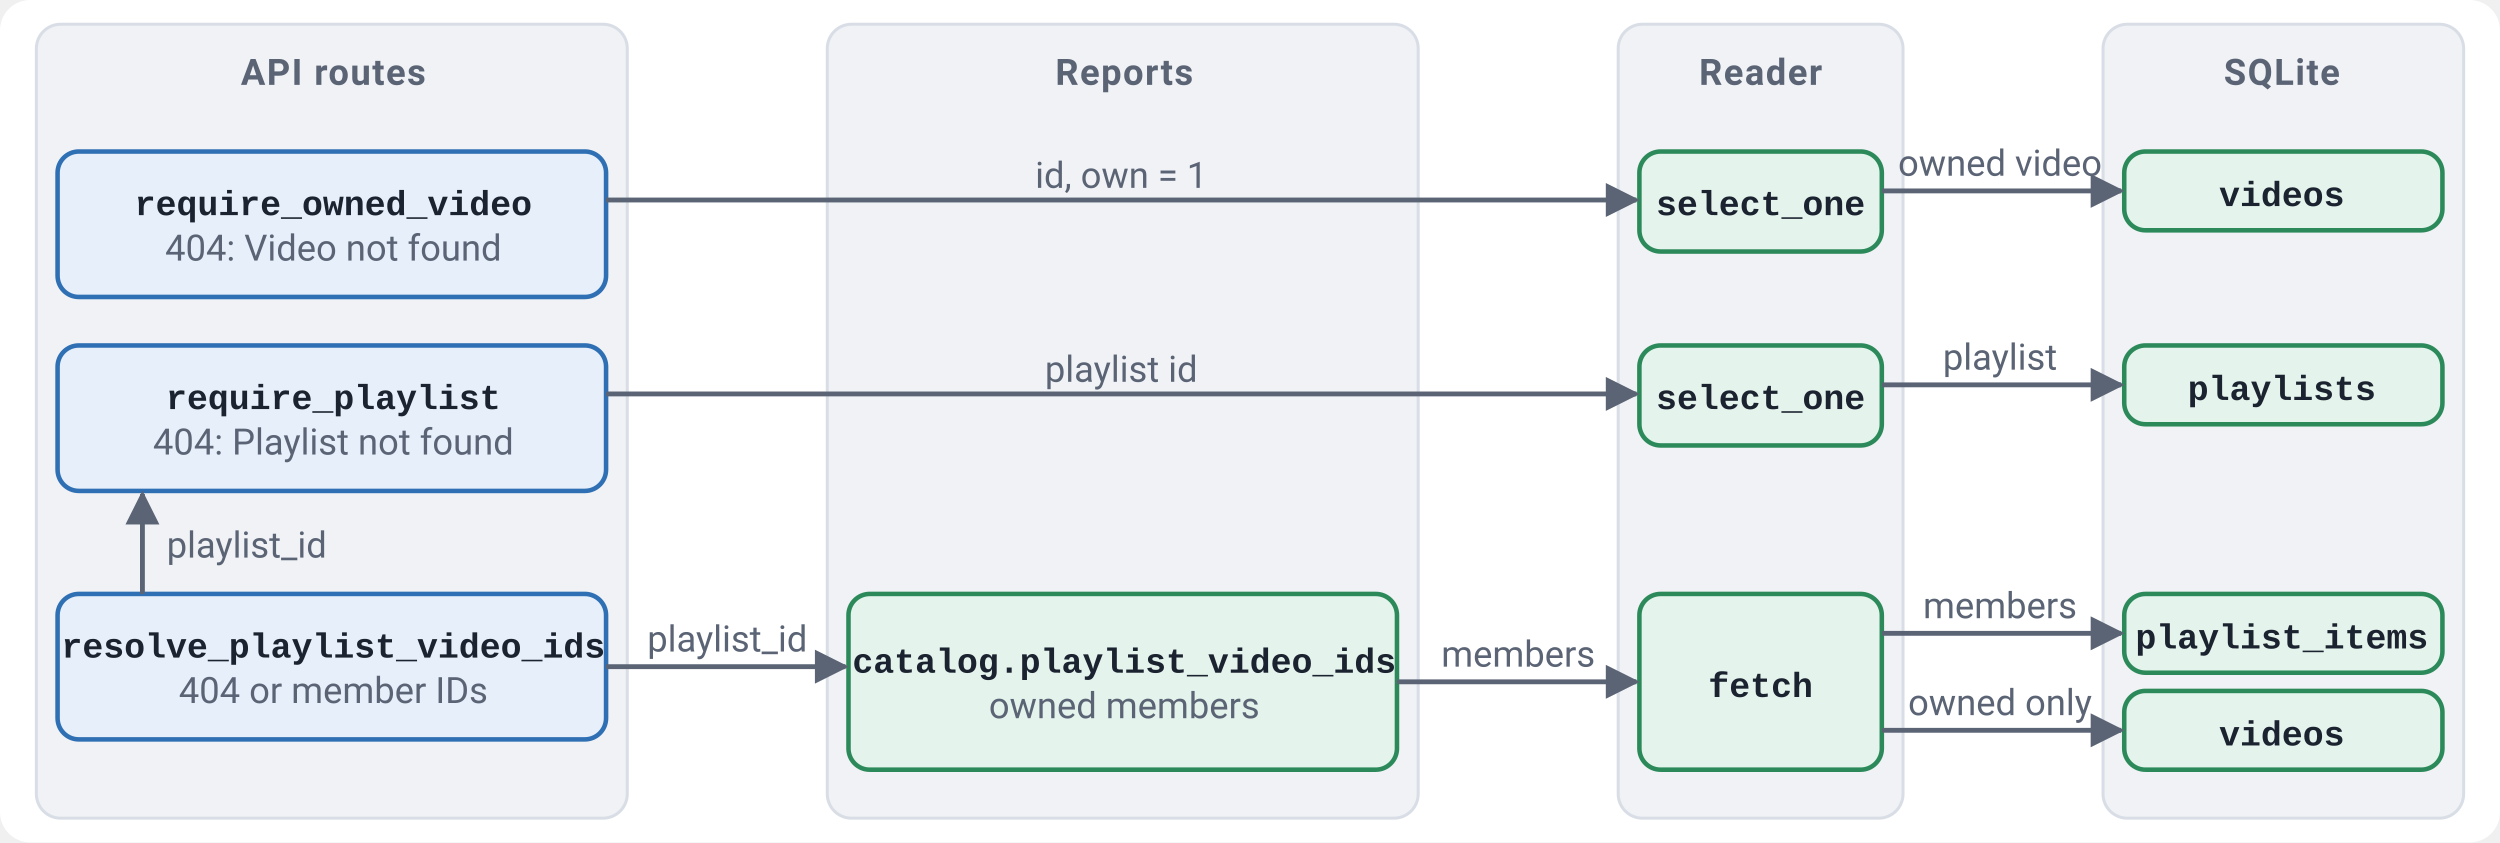
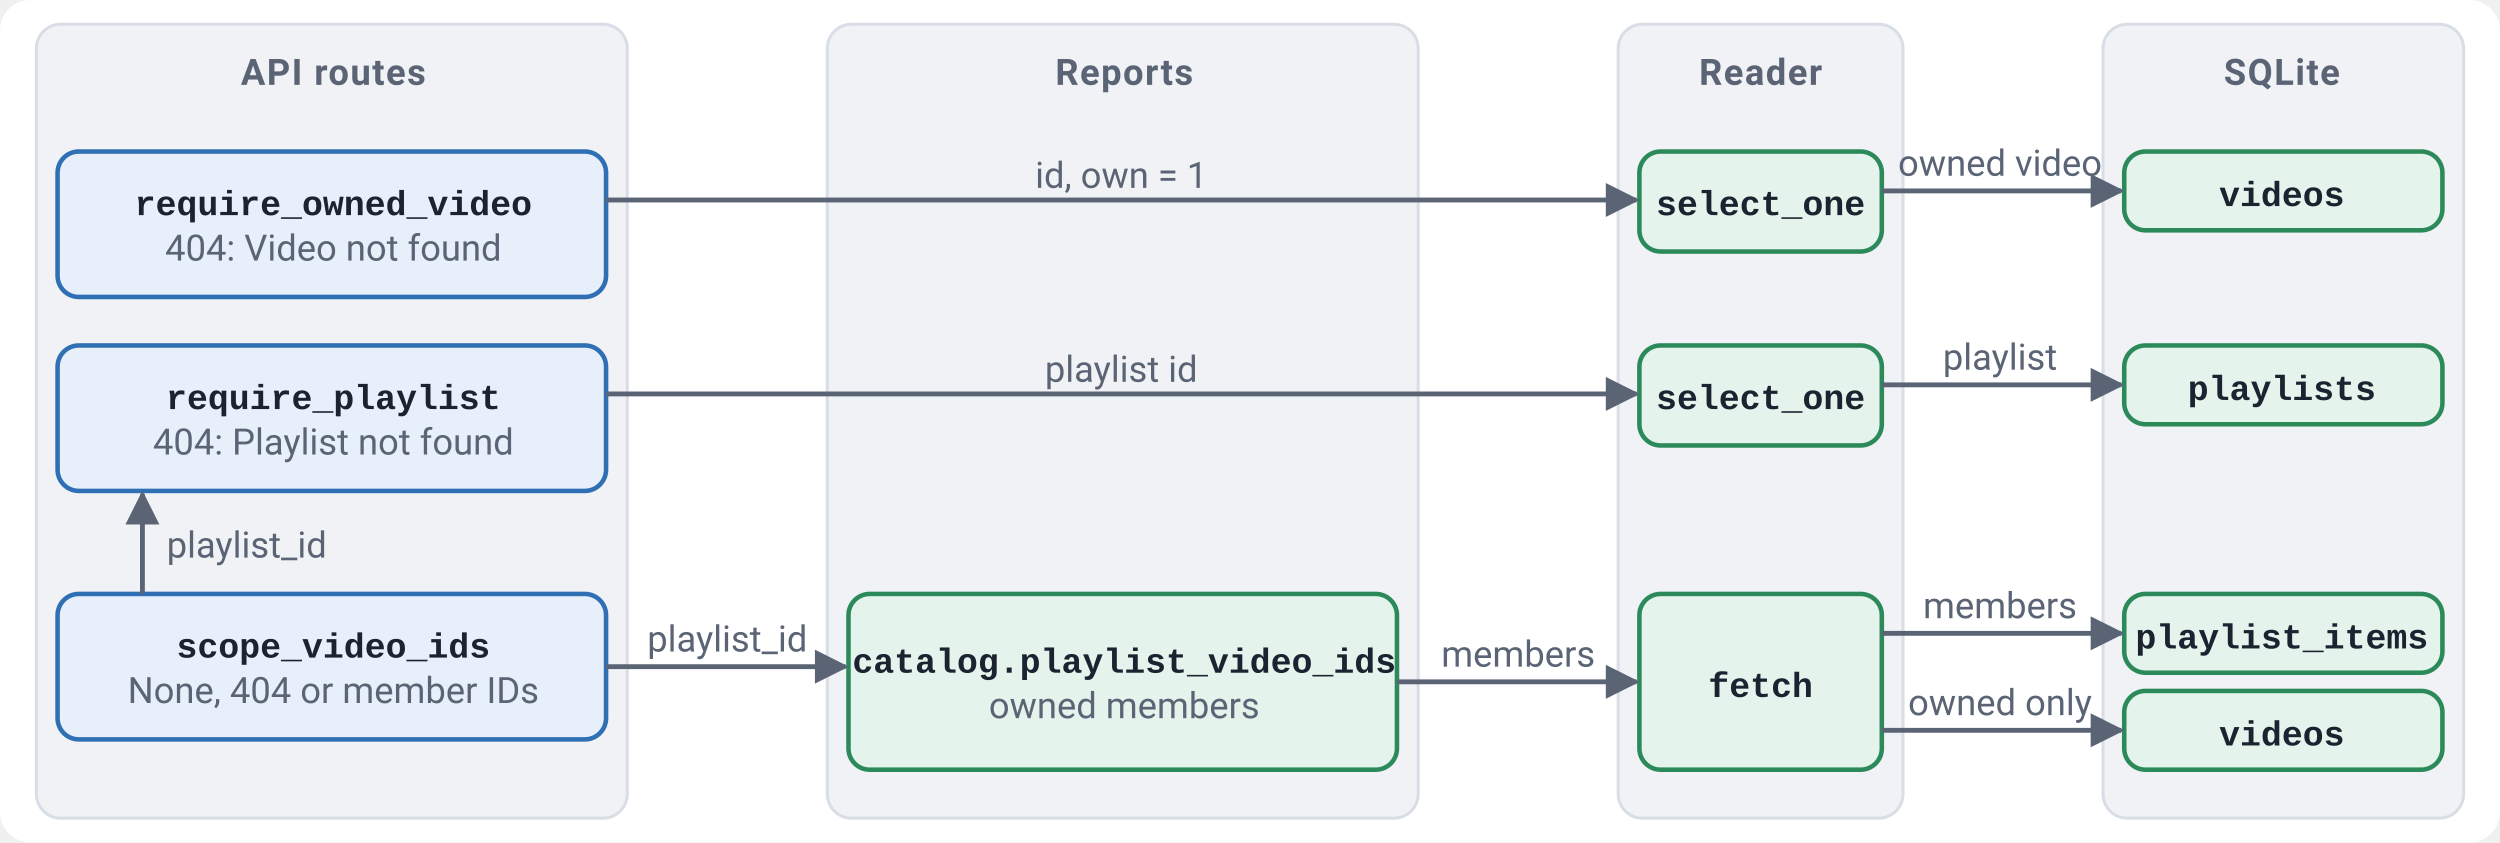
<svg xmlns="http://www.w3.org/2000/svg" width="825" height="278" viewBox="0 0 825 278" role="img" aria-label="Scope checks: routes/video_scope.py">
  <style>
  .bg { fill: #ffffff; }
  text { font-family: system-ui, -apple-system, "Segoe UI", Roboto, Arial, sans-serif; font-size: 14px; fill: #1c2330; }
  .code, .code-line { font-family: ui-monospace, SFMono-Regular, Menlo, Consolas, "Liberation Mono", monospace; font-size: 11.5px; }
  .code { font-weight: 600; }
  .sub { font-size: 12px; fill: #5b6475; }
  .lane rect { fill: #f0f2f5; stroke: #d9dee6; stroke-width: 1; }
  .lane text { font-size: 12px; font-weight: 700; letter-spacing: 0.04em; fill: #5b6475; }
  .node rect { stroke-width: 1.5; }
  .fe rect { fill: #efe9fa; stroke: #6a4bb3; }
  .route rect { fill: #e6effa; stroke: #2f6fb3; }
  .db rect { fill: #e4f4ec; stroke: #2c8a5a; }
  .sync rect { fill: #f8eedd; stroke: #8a5a14; }
  .yt rect { fill: #fbe6e4; stroke: #b3261e; }
  .edge { fill: none; stroke: #5b6475; stroke-width: 1.6; }
  .edge.dashed { stroke-dasharray: 6 5; }
  .edge-label { font-size: 12px; fill: #5b6475; }
  .arrowhead { fill: #5b6475; }
  @media (prefers-color-scheme: dark) {
    .bg { fill: #1a1f27; }
    text { fill: #e6e9ef; }
    .sub, .edge-label, .lane text { fill: #9aa3b2; }
    .lane rect { fill: #222833; stroke: #2f3744; }
    .fe rect { fill: #2a2340; stroke: #b9a2f5; }
    .route rect { fill: #1b2a3d; stroke: #7db3ef; }
    .db rect { fill: #183126; stroke: #6fd3a0; }
    .sync rect { fill: #342816; stroke: #e7b56a; }
    .yt rect { fill: #3a1d1b; stroke: #ff8a80; }
    .edge { stroke: #9aa3b2; }
    .arrowhead { fill: #9aa3b2; }
  }
</style>
  <rect class="bg" width="825" height="278" rx="10" />
  <defs>
    <marker id="arrow" viewBox="0 0 10 10" refX="9" refY="5" markerWidth="7" markerHeight="7" orient="auto-start-reverse">
      <path class="arrowhead" d="M0,0 L10,5 L0,10 z" />
    </marker>
  </defs>
  <g class="lane">
    <rect x="12" y="8" width="195" height="262" rx="8" />
    <text x="110" y="28" text-anchor="middle">API routes</text>
  </g>
  <g class="lane">
    <rect x="273" y="8" width="195" height="262" rx="8" />
    <text x="371" y="28" text-anchor="middle">Reports</text>
  </g>
  <g class="lane">
    <rect x="534" y="8" width="94" height="262" rx="8" />
    <text x="581" y="28" text-anchor="middle">Reader</text>
  </g>
  <g class="lane">
    <rect x="694" y="8" width="119" height="262" rx="8" />
    <text x="753" y="28" text-anchor="middle">SQLite</text>
  </g>
  <g class="node route">
    <rect x="19" y="50" width="181" height="48" rx="7" />
    <text class="code" x="110" y="71" text-anchor="middle">require_owned_video</text>
    <text class="sub" x="110" y="86" text-anchor="middle">404: Video not found</text>
  </g>
  <g class="node db">
    <rect x="541" y="50" width="80" height="33" rx="7" />
    <text class="code" x="581" y="71" text-anchor="middle">select_one</text>
  </g>
  <g class="node db">
    <rect x="701" y="50" width="105" height="26" rx="7" />
    <text class="code" x="753" y="68" text-anchor="middle">videos</text>
  </g>
  <g class="node route">
    <rect x="19" y="114" width="181" height="48" rx="7" />
    <text class="code" x="110" y="135" text-anchor="middle">require_playlist</text>
    <text class="sub" x="110" y="150" text-anchor="middle">404: Playlist not found</text>
  </g>
  <g class="node db">
    <rect x="541" y="114" width="80" height="33" rx="7" />
    <text class="code" x="581" y="135" text-anchor="middle">select_one</text>
  </g>
  <g class="node db">
    <rect x="701" y="114" width="105" height="26" rx="7" />
    <text class="code" x="753" y="132" text-anchor="middle">playlists</text>
  </g>
  <g class="node route">
    <rect x="19" y="196" width="181" height="48" rx="7" />
-     <text class="code" x="110" y="217" text-anchor="middle">resolve_playlist_video_ids</text>
-     <text class="sub" x="110" y="232" text-anchor="middle">404 or member IDs</text>
+     <text class="code" x="110" y="217" text-anchor="middle">scope_video_ids</text>
+     <text class="sub" x="110" y="232" text-anchor="middle">None, 404 or member IDs</text>
  </g>
  <g class="node db">
    <rect x="280" y="196" width="181" height="58" rx="7" />
    <text class="code" x="371" y="222" text-anchor="middle">catalog.playlist_video_ids</text>
    <text class="sub" x="371" y="237" text-anchor="middle">owned members</text>
  </g>
  <g class="node db">
    <rect x="541" y="196" width="80" height="58" rx="7" />
    <text class="code" x="581" y="230" text-anchor="middle">fetch</text>
  </g>
  <g class="node db">
    <rect x="701" y="196" width="105" height="26" rx="7" />
    <text class="code" x="753" y="214" text-anchor="middle">playlist_items</text>
  </g>
  <g class="node db">
    <rect x="701" y="228" width="105" height="26" rx="7" />
    <text class="code" x="753" y="246" text-anchor="middle">videos</text>
  </g>
  <path class="edge" d="M200,66 H540" marker-end="url(#arrow)" />
  <path class="edge" d="M621,63 H700" marker-end="url(#arrow)" />
  <path class="edge" d="M200,130 H540" marker-end="url(#arrow)" />
  <path class="edge" d="M621,127 H700" marker-end="url(#arrow)" />
  <path class="edge" d="M47,196 V163" marker-end="url(#arrow)" />
  <path class="edge" d="M461,225 H540" marker-end="url(#arrow)" />
  <path class="edge" d="M621,209 H700" marker-end="url(#arrow)" />
  <path class="edge" d="M621,241 H700" marker-end="url(#arrow)" />
  <path class="edge" d="M200,220 H279" marker-end="url(#arrow)" />
  <text class="edge-label" x="370" y="62" text-anchor="middle">id, own = 1</text>
  <text class="edge-label" x="660" y="58" text-anchor="middle">owned video</text>
  <text class="edge-label" x="370" y="126" text-anchor="middle">playlist id</text>
  <text class="edge-label" x="660" y="122" text-anchor="middle">playlist</text>
  <text class="edge-label" x="55" y="184" text-anchor="start">playlist_id</text>
  <text class="edge-label" x="501" y="220" text-anchor="middle">members</text>
  <text class="edge-label" x="660" y="204" text-anchor="middle">members</text>
  <text class="edge-label" x="660" y="236" text-anchor="middle">owned only</text>
  <text class="edge-label" x="240" y="215" text-anchor="middle">playlist_id</text>
</svg>
